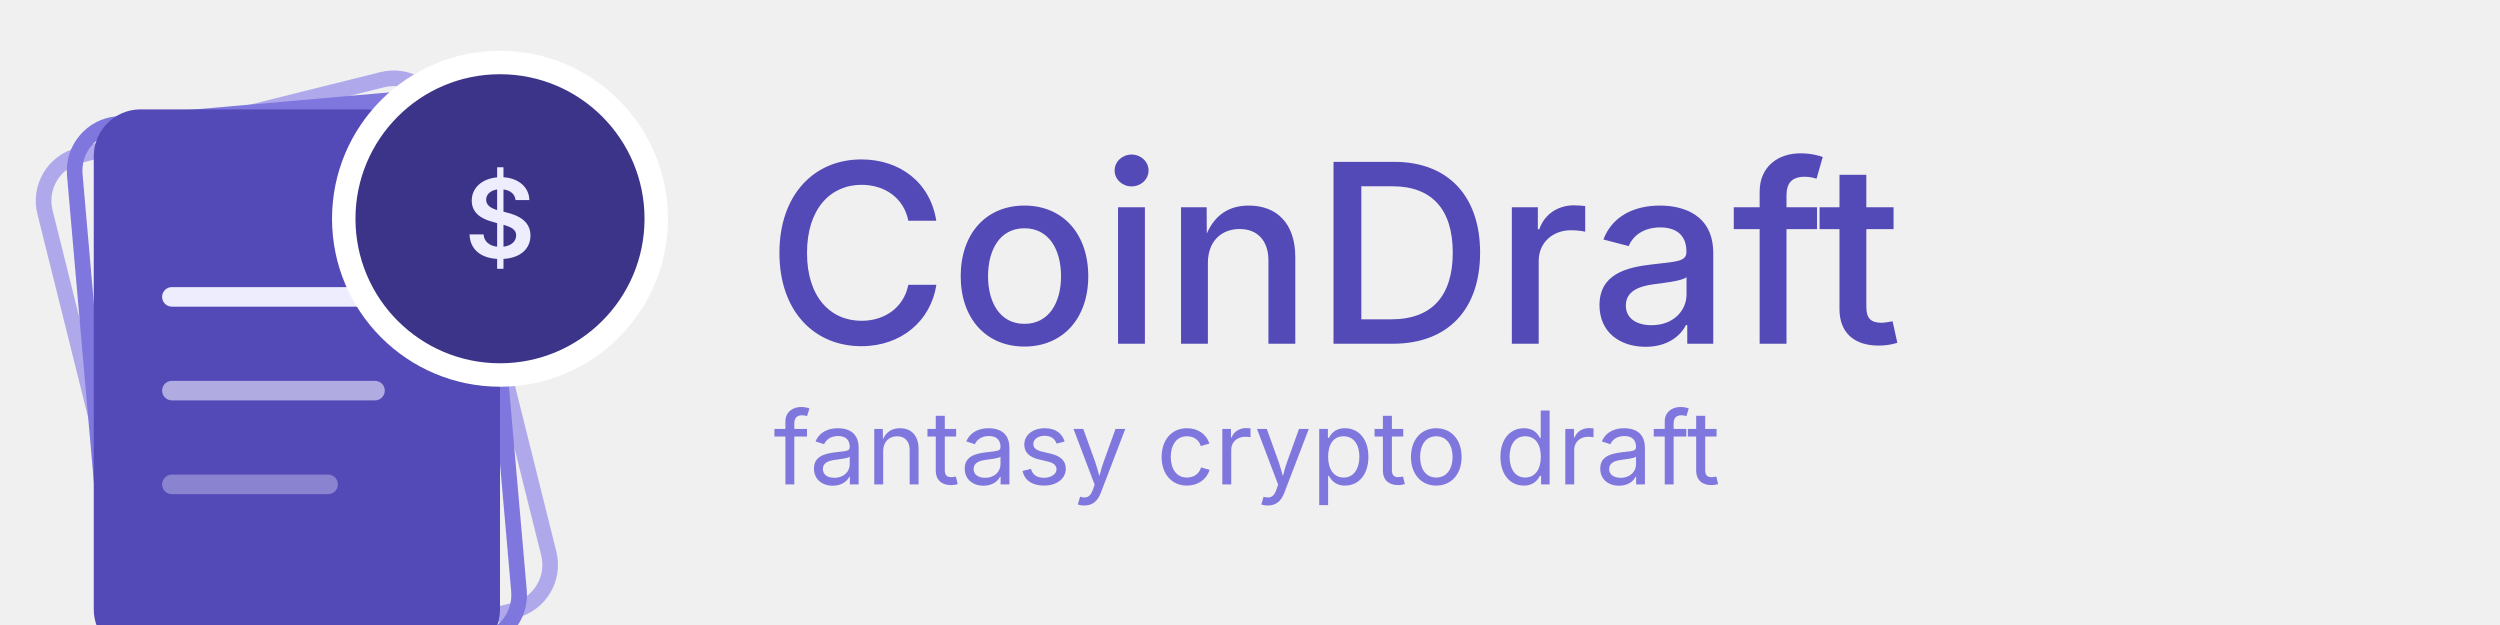
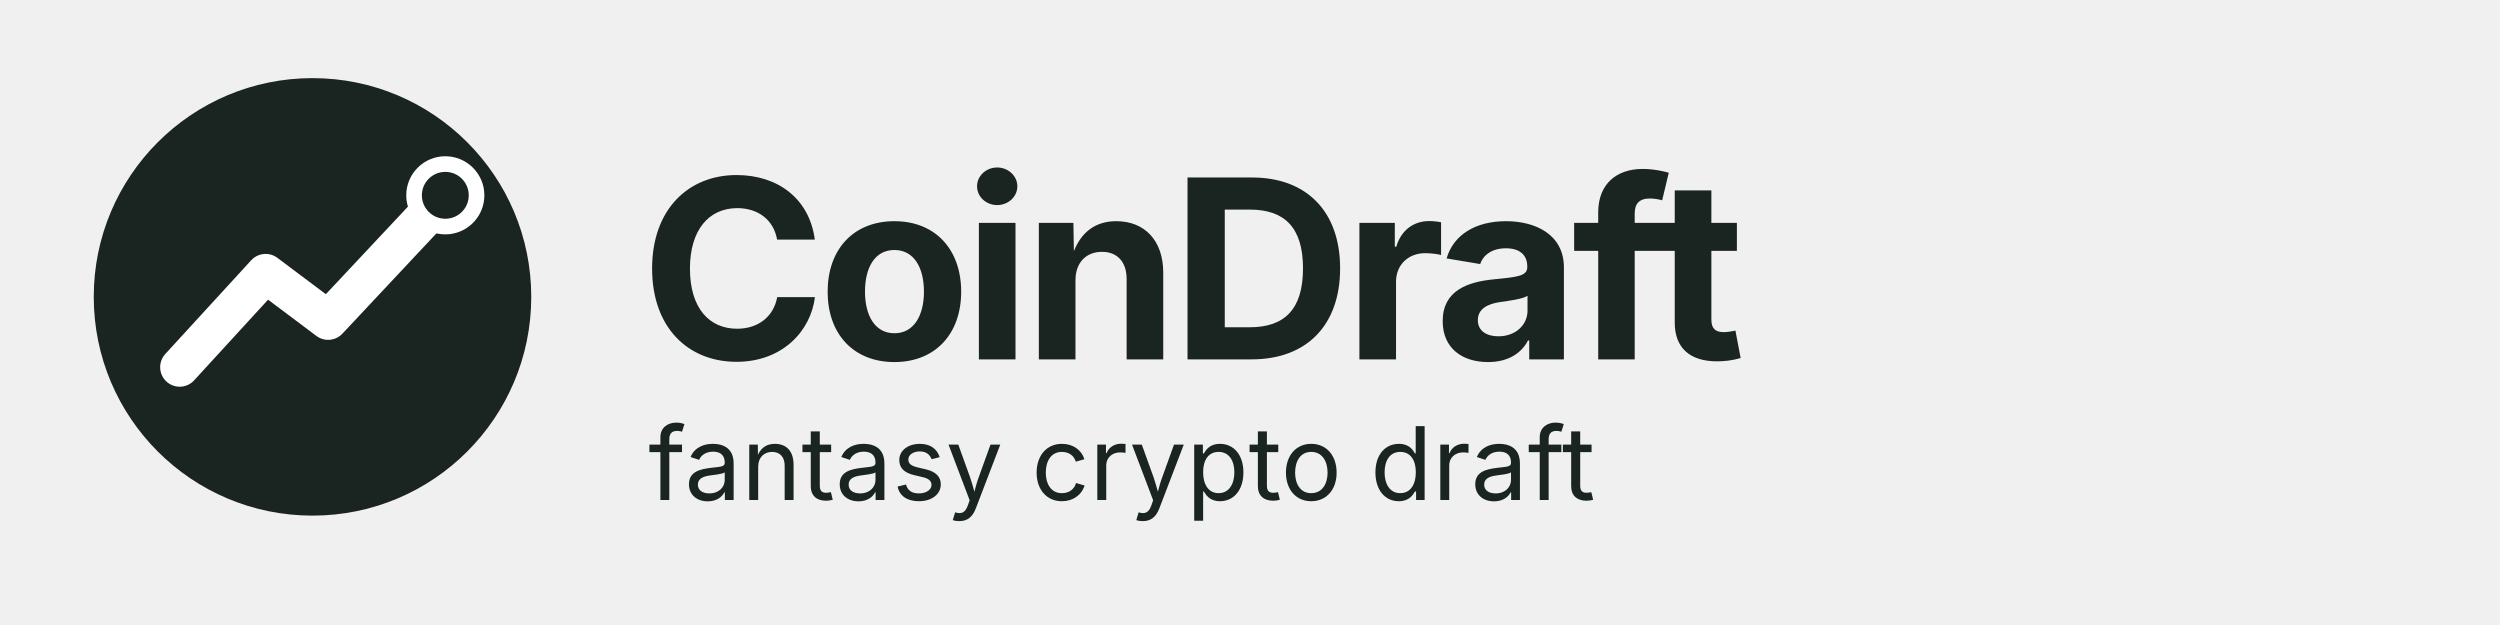
<svg xmlns="http://www.w3.org/2000/svg" width="320" height="80" viewBox="0 0 320 80">
-   <rect x="12" y="14" width="52" height="70" rx="6" fill="none" stroke="#AFA9EC" stroke-width="2" transform="rotate(-14 38 49)" />
-   <rect x="12" y="14" width="52" height="70" rx="6" fill="none" stroke="#7F77DD" stroke-width="2" transform="rotate(-5 38 49)" />
-   <rect x="12" y="14" width="52" height="70" rx="6" fill="#534AB7" />
-   <line x1="22" y1="38" x2="54" y2="38" stroke="#EEEDFE" stroke-width="2.5" stroke-linecap="round" />
-   <line x1="22" y1="50" x2="48" y2="50" stroke="#EEEDFE" stroke-width="2.5" stroke-linecap="round" opacity="0.6" />
-   <line x1="22" y1="62" x2="42" y2="62" stroke="#EEEDFE" stroke-width="2.5" stroke-linecap="round" opacity="0.35" />
-   <circle cx="64" cy="28" r="20" fill="#3C3489" />
-   <circle cx="64" cy="28" r="20" fill="none" stroke="white" stroke-width="3" />
-   <text x="64" y="33" text-anchor="middle" font-family="Inter, sans-serif" font-weight="600" font-size="14" fill="#EEEDFE">$</text>
-   <text x="98" y="44" font-family="Inter, sans-serif" font-weight="500" font-size="32" fill="#534AB7">CoinDraft</text>
-   <text x="99" y="62" font-family="Inter, sans-serif" font-weight="400" font-size="13" fill="#7F77DD">fantasy crypto draft</text>
+   <circle cx="40" cy="38" r="28" fill="#1a2421" />
+   <polyline points="23,47 34,35 42,41 57,25" fill="none" stroke="#ffffff" stroke-width="5" stroke-linecap="round" stroke-linejoin="round" />
+   <circle cx="57" cy="25" r="4" fill="#1a2421" stroke="#ffffff" stroke-width="2" />
+   <text x="82" y="46" font-family="Archivo, Inter, sans-serif" font-weight="700" font-size="32" letter-spacing="-1" fill="#1a2421">CoinDraft</text>
+   <text x="83" y="64" font-family="Archivo, Inter, sans-serif" font-weight="400" font-size="13" fill="#1a2421">fantasy crypto draft</text>
</svg>
